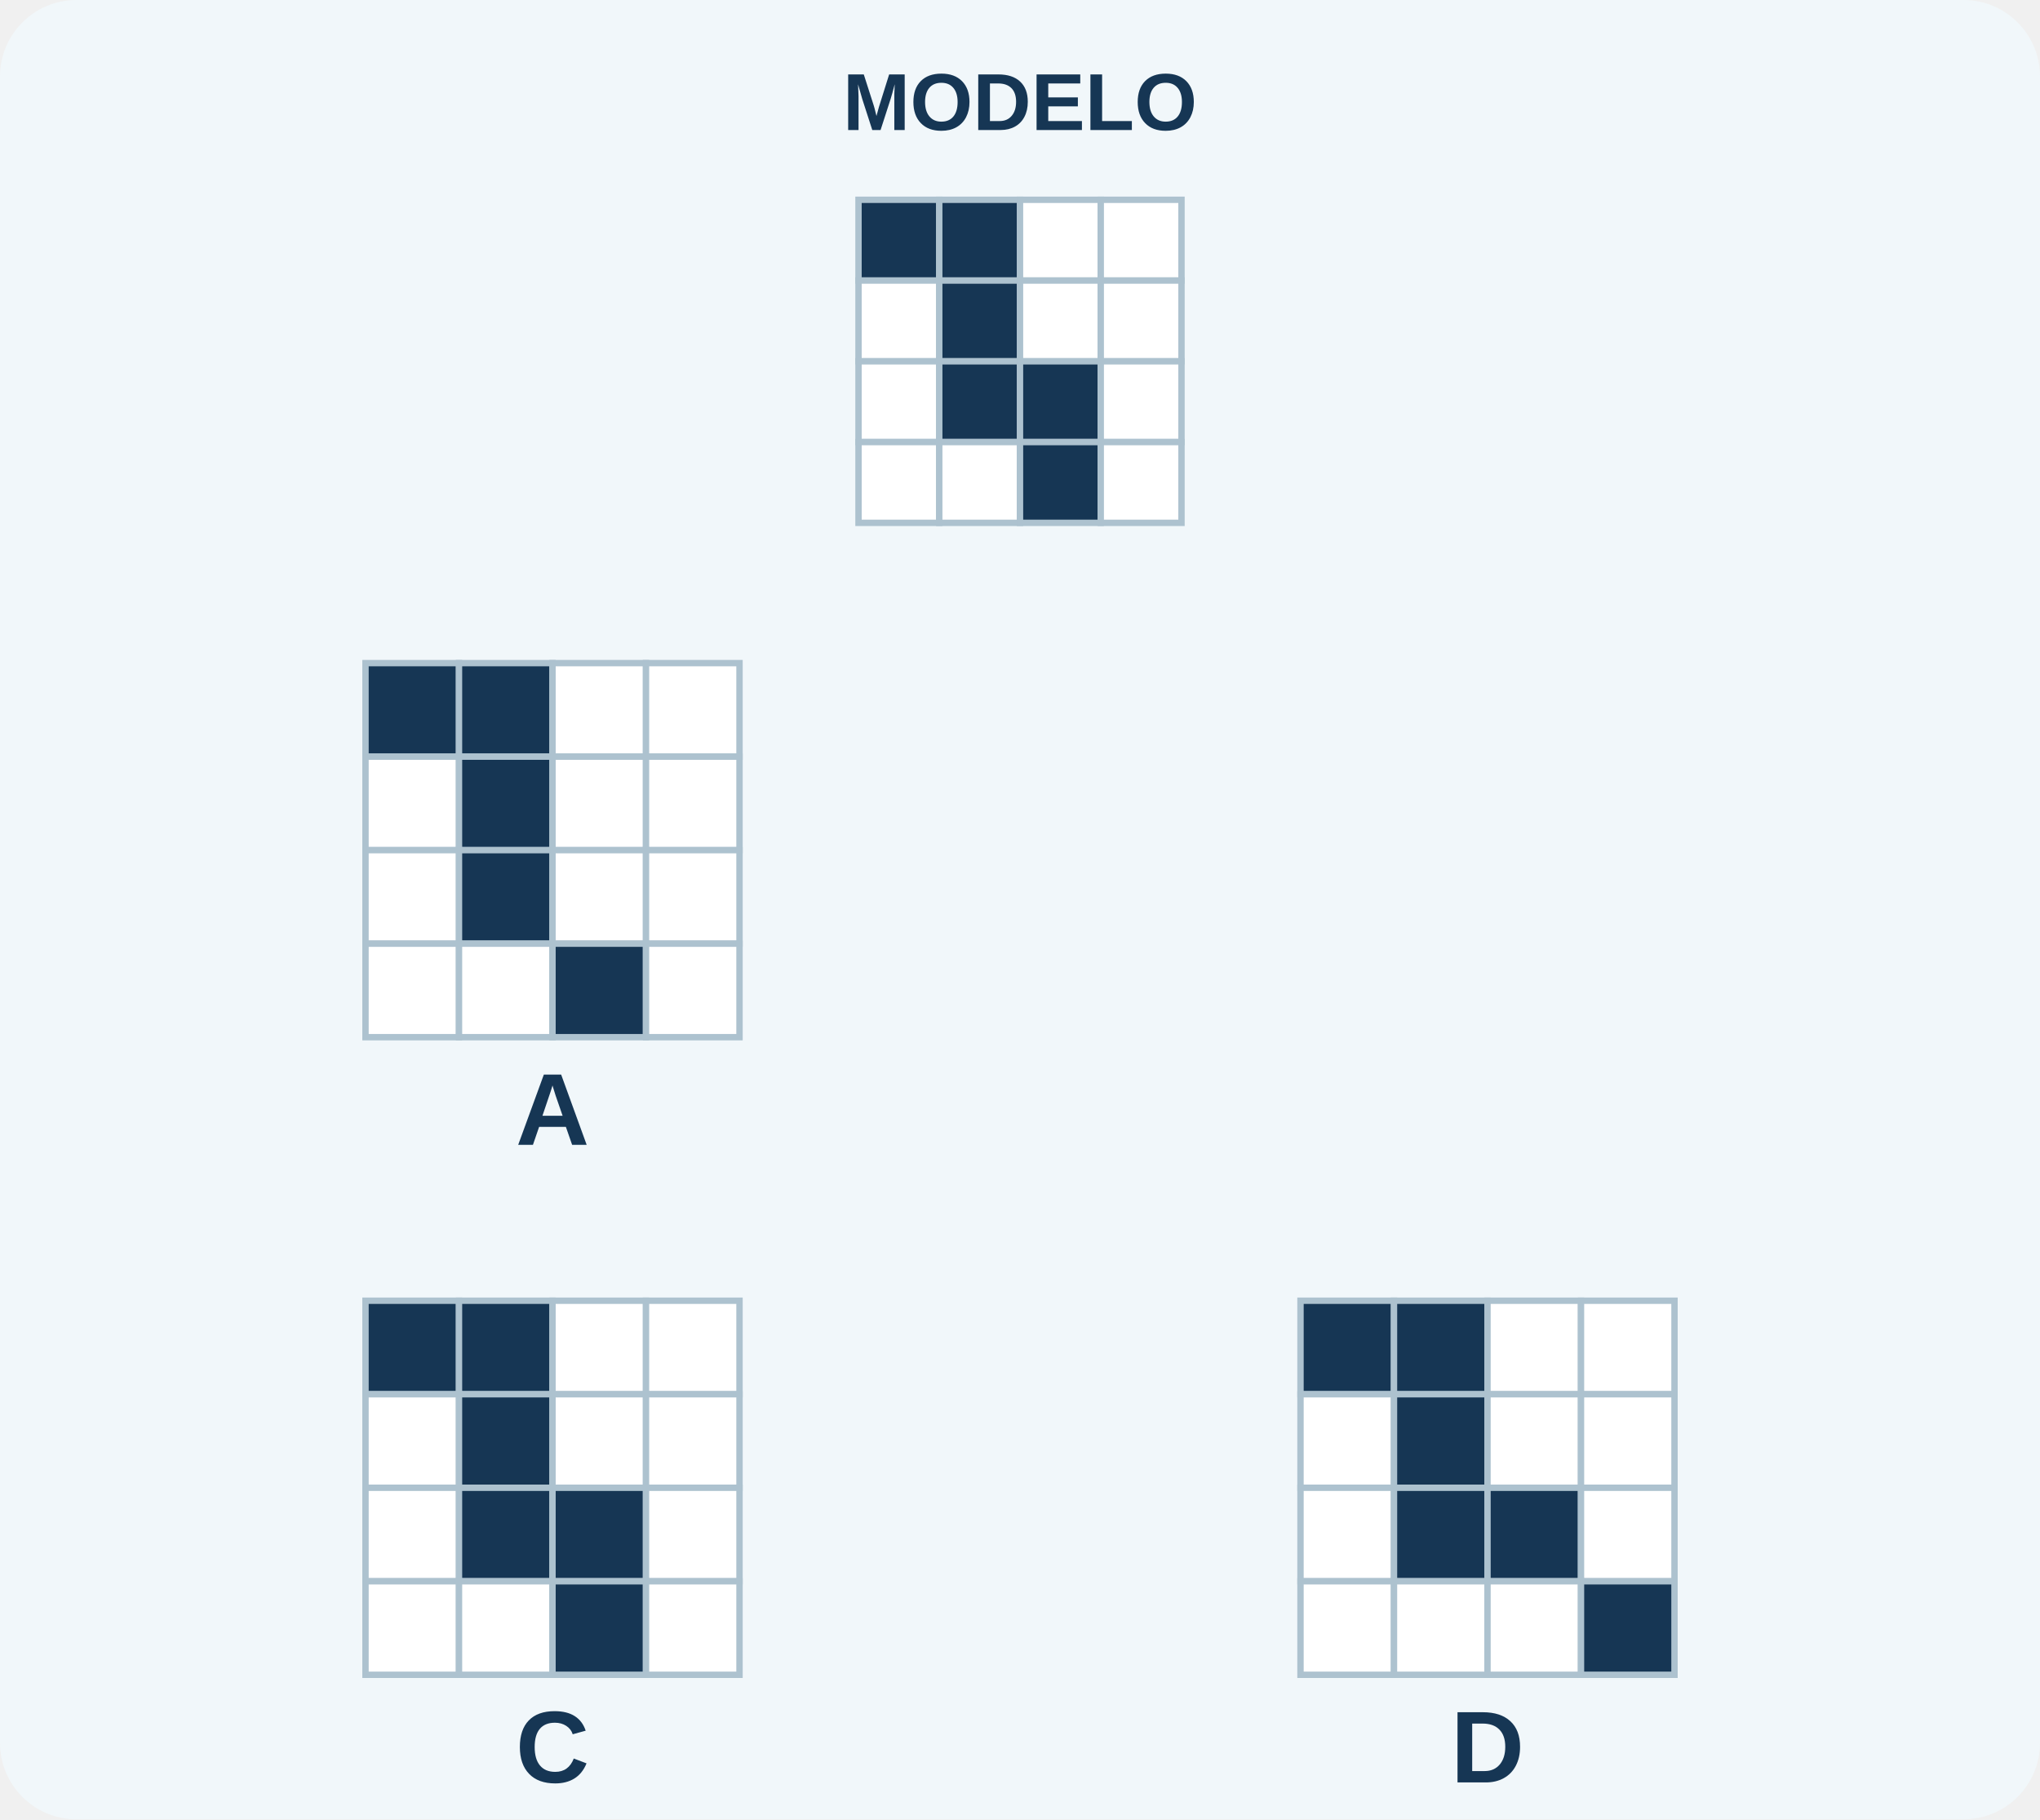
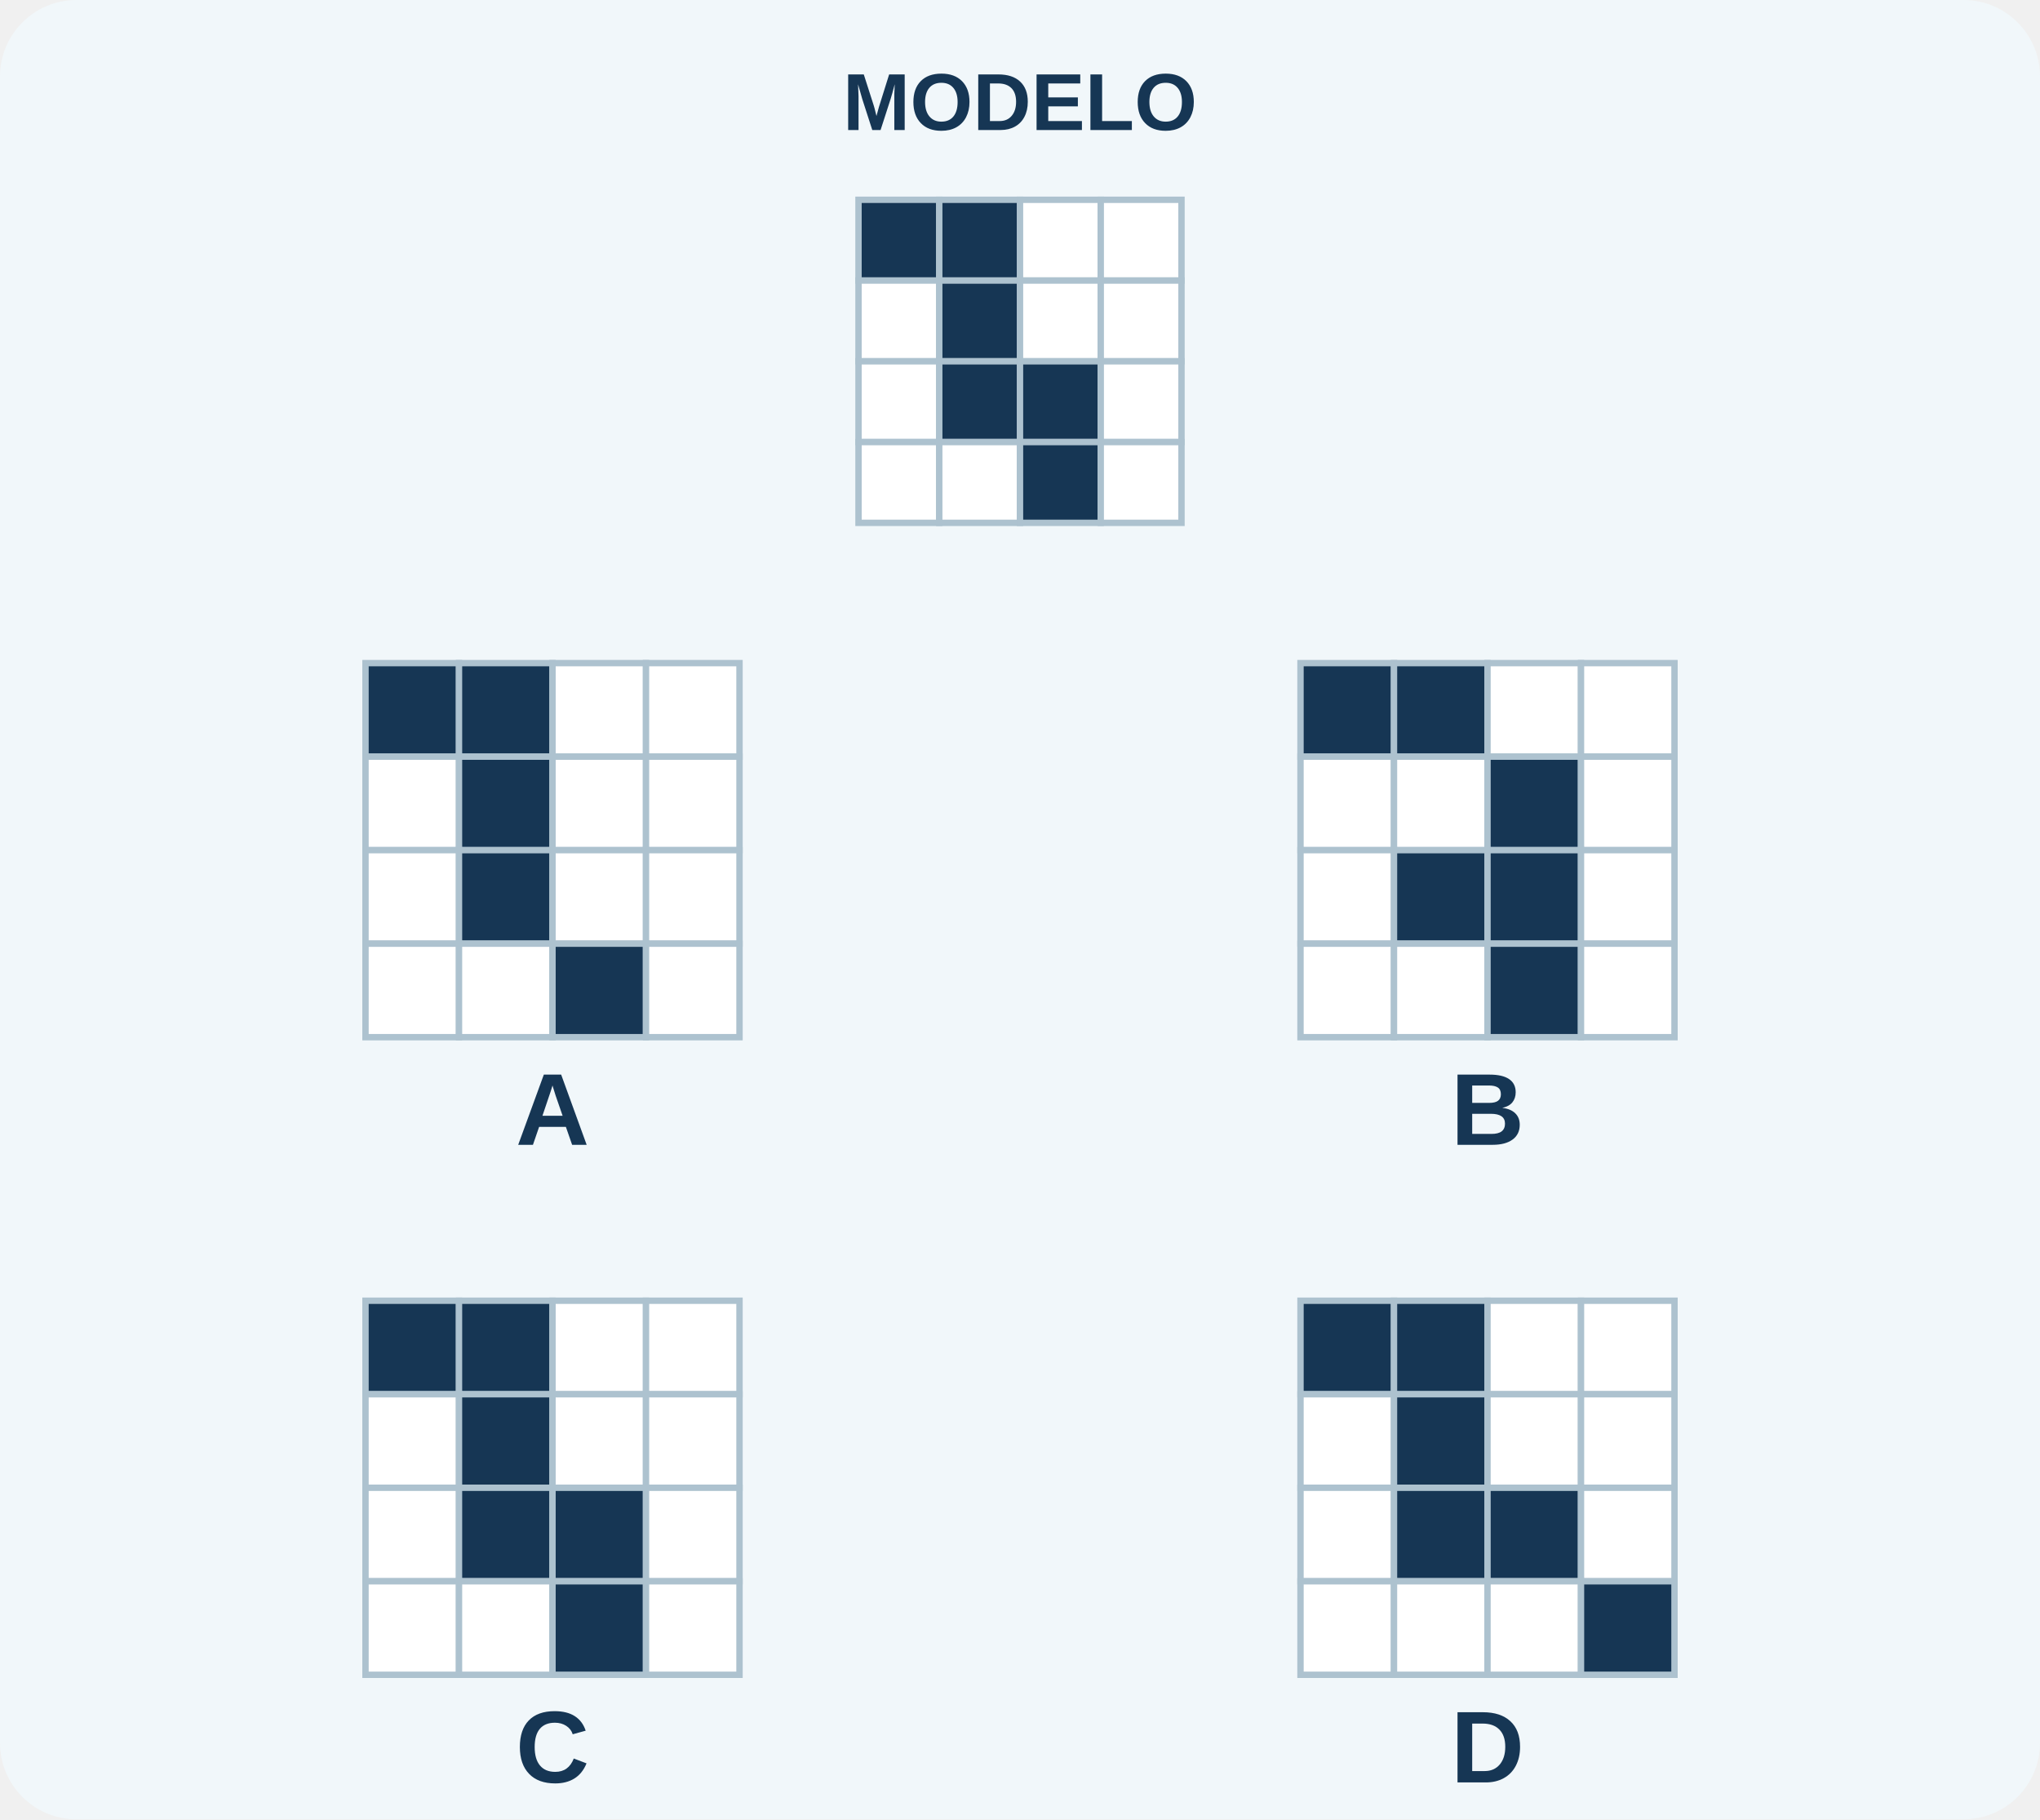
<svg xmlns="http://www.w3.org/2000/svg" viewBox="0 0 480 428" width="480" height="428">
  <rect width="480" height="428" rx="18" fill="#f1f7fa" />
  <text x="240" y="24" text-anchor="middle" dominant-baseline="central" font-family="Arial, sans-serif" font-size="19" font-weight="700" fill="#163654">MODELO</text>
  <g transform="translate(240 85) scale(1)">
    <rect x="-38" y="-38" width="19" height="19" fill="#163654" stroke="#adc2cf" stroke-width="1.5" />
    <rect x="-19" y="-38" width="19" height="19" fill="#163654" stroke="#adc2cf" stroke-width="1.5" />
    <rect x="0" y="-38" width="19" height="19" fill="#ffffff" stroke="#adc2cf" stroke-width="1.5" />
    <rect x="19" y="-38" width="19" height="19" fill="#ffffff" stroke="#adc2cf" stroke-width="1.5" />
    <rect x="-38" y="-19" width="19" height="19" fill="#ffffff" stroke="#adc2cf" stroke-width="1.5" />
    <rect x="-19" y="-19" width="19" height="19" fill="#163654" stroke="#adc2cf" stroke-width="1.5" />
    <rect x="0" y="-19" width="19" height="19" fill="#ffffff" stroke="#adc2cf" stroke-width="1.5" />
    <rect x="19" y="-19" width="19" height="19" fill="#ffffff" stroke="#adc2cf" stroke-width="1.5" />
    <rect x="-38" y="0" width="19" height="19" fill="#ffffff" stroke="#adc2cf" stroke-width="1.5" />
    <rect x="-19" y="0" width="19" height="19" fill="#163654" stroke="#adc2cf" stroke-width="1.5" />
    <rect x="0" y="0" width="19" height="19" fill="#163654" stroke="#adc2cf" stroke-width="1.5" />
    <rect x="19" y="0" width="19" height="19" fill="#ffffff" stroke="#adc2cf" stroke-width="1.5" />
    <rect x="-38" y="19" width="19" height="19" fill="#ffffff" stroke="#adc2cf" stroke-width="1.5" />
    <rect x="-19" y="19" width="19" height="19" fill="#ffffff" stroke="#adc2cf" stroke-width="1.5" />
    <rect x="0" y="19" width="19" height="19" fill="#163654" stroke="#adc2cf" stroke-width="1.5" />
    <rect x="19" y="19" width="19" height="19" fill="#ffffff" stroke="#adc2cf" stroke-width="1.5" />
  </g>
  <g transform="translate(130 200) scale(1)" data-row="A">
    <rect x="-44" y="-44" width="22" height="22" fill="#163654" stroke="#adc2cf" stroke-width="1.5" />
    <rect x="-22" y="-44" width="22" height="22" fill="#163654" stroke="#adc2cf" stroke-width="1.5" />
    <rect x="0" y="-44" width="22" height="22" fill="#ffffff" stroke="#adc2cf" stroke-width="1.5" />
    <rect x="22" y="-44" width="22" height="22" fill="#ffffff" stroke="#adc2cf" stroke-width="1.5" />
    <rect x="-44" y="-22" width="22" height="22" fill="#ffffff" stroke="#adc2cf" stroke-width="1.5" />
    <rect x="-22" y="-22" width="22" height="22" fill="#163654" stroke="#adc2cf" stroke-width="1.5" />
    <rect x="0" y="-22" width="22" height="22" fill="#ffffff" stroke="#adc2cf" stroke-width="1.5" />
    <rect x="22" y="-22" width="22" height="22" fill="#ffffff" stroke="#adc2cf" stroke-width="1.5" />
    <rect x="-44" y="0" width="22" height="22" fill="#ffffff" stroke="#adc2cf" stroke-width="1.5" />
    <rect x="-22" y="0" width="22" height="22" fill="#163654" stroke="#adc2cf" stroke-width="1.5" />
    <rect x="0" y="0" width="22" height="22" fill="#ffffff" stroke="#adc2cf" stroke-width="1.5" />
    <rect x="22" y="0" width="22" height="22" fill="#ffffff" stroke="#adc2cf" stroke-width="1.5" />
    <rect x="-44" y="22" width="22" height="22" fill="#ffffff" stroke="#adc2cf" stroke-width="1.5" />
    <rect x="-22" y="22" width="22" height="22" fill="#ffffff" stroke="#adc2cf" stroke-width="1.5" />
    <rect x="0" y="22" width="22" height="22" fill="#163654" stroke="#adc2cf" stroke-width="1.5" />
    <rect x="22" y="22" width="22" height="22" fill="#ffffff" stroke="#adc2cf" stroke-width="1.5" />
    <text x="0" y="61" text-anchor="middle" dominant-baseline="central" font-family="Arial, sans-serif" font-size="24" font-weight="700" fill="#163654">A</text>
  </g>
+   <g transform="translate(350 200) scale(1)" data-row="B">
+     <rect x="-44" y="-44" width="22" height="22" fill="#163654" stroke="#adc2cf" stroke-width="1.5" />
+     <rect x="-22" y="-44" width="22" height="22" fill="#163654" stroke="#adc2cf" stroke-width="1.5" />
+     <rect x="0" y="-44" width="22" height="22" fill="#ffffff" stroke="#adc2cf" stroke-width="1.5" />
+     <rect x="22" y="-44" width="22" height="22" fill="#ffffff" stroke="#adc2cf" stroke-width="1.5" />
+     <rect x="-44" y="-22" width="22" height="22" fill="#ffffff" stroke="#adc2cf" stroke-width="1.5" />
+     <rect x="-22" y="-22" width="22" height="22" fill="#ffffff" stroke="#adc2cf" stroke-width="1.5" />
+     <rect x="0" y="-22" width="22" height="22" fill="#163654" stroke="#adc2cf" stroke-width="1.5" />
+     <rect x="22" y="-22" width="22" height="22" fill="#ffffff" stroke="#adc2cf" stroke-width="1.5" />
+     <rect x="-44" y="0" width="22" height="22" fill="#ffffff" stroke="#adc2cf" stroke-width="1.5" />
+     <rect x="-22" y="0" width="22" height="22" fill="#163654" stroke="#adc2cf" stroke-width="1.5" />
+     <rect x="0" y="0" width="22" height="22" fill="#163654" stroke="#adc2cf" stroke-width="1.5" />
+     <rect x="22" y="0" width="22" height="22" fill="#ffffff" stroke="#adc2cf" stroke-width="1.5" />
+     <rect x="-44" y="22" width="22" height="22" fill="#ffffff" stroke="#adc2cf" stroke-width="1.5" />
+     <rect x="-22" y="22" width="22" height="22" fill="#ffffff" stroke="#adc2cf" stroke-width="1.5" />
+     <rect x="0" y="22" width="22" height="22" fill="#163654" stroke="#adc2cf" stroke-width="1.5" />
+     <rect x="22" y="22" width="22" height="22" fill="#ffffff" stroke="#adc2cf" stroke-width="1.5" />
+     <text x="0" y="61" text-anchor="middle" dominant-baseline="central" font-family="Arial, sans-serif" font-size="24" font-weight="700" fill="#163654">B</text>
+   </g>
  <g transform="translate(130 350) scale(1)" data-row="C">
    <rect x="-44" y="-44" width="22" height="22" fill="#163654" stroke="#adc2cf" stroke-width="1.5" />
    <rect x="-22" y="-44" width="22" height="22" fill="#163654" stroke="#adc2cf" stroke-width="1.5" />
    <rect x="0" y="-44" width="22" height="22" fill="#ffffff" stroke="#adc2cf" stroke-width="1.5" />
    <rect x="22" y="-44" width="22" height="22" fill="#ffffff" stroke="#adc2cf" stroke-width="1.5" />
    <rect x="-44" y="-22" width="22" height="22" fill="#ffffff" stroke="#adc2cf" stroke-width="1.5" />
    <rect x="-22" y="-22" width="22" height="22" fill="#163654" stroke="#adc2cf" stroke-width="1.5" />
    <rect x="0" y="-22" width="22" height="22" fill="#ffffff" stroke="#adc2cf" stroke-width="1.5" />
    <rect x="22" y="-22" width="22" height="22" fill="#ffffff" stroke="#adc2cf" stroke-width="1.5" />
    <rect x="-44" y="0" width="22" height="22" fill="#ffffff" stroke="#adc2cf" stroke-width="1.5" />
    <rect x="-22" y="0" width="22" height="22" fill="#163654" stroke="#adc2cf" stroke-width="1.5" />
    <rect x="0" y="0" width="22" height="22" fill="#163654" stroke="#adc2cf" stroke-width="1.5" />
    <rect x="22" y="0" width="22" height="22" fill="#ffffff" stroke="#adc2cf" stroke-width="1.5" />
    <rect x="-44" y="22" width="22" height="22" fill="#ffffff" stroke="#adc2cf" stroke-width="1.5" />
    <rect x="-22" y="22" width="22" height="22" fill="#ffffff" stroke="#adc2cf" stroke-width="1.5" />
    <rect x="0" y="22" width="22" height="22" fill="#163654" stroke="#adc2cf" stroke-width="1.5" />
    <rect x="22" y="22" width="22" height="22" fill="#ffffff" stroke="#adc2cf" stroke-width="1.5" />
    <text x="0" y="61" text-anchor="middle" dominant-baseline="central" font-family="Arial, sans-serif" font-size="24" font-weight="700" fill="#163654">C</text>
  </g>
  <g transform="translate(350 350) scale(1)" data-row="D">
    <rect x="-44" y="-44" width="22" height="22" fill="#163654" stroke="#adc2cf" stroke-width="1.5" />
    <rect x="-22" y="-44" width="22" height="22" fill="#163654" stroke="#adc2cf" stroke-width="1.5" />
    <rect x="0" y="-44" width="22" height="22" fill="#ffffff" stroke="#adc2cf" stroke-width="1.5" />
    <rect x="22" y="-44" width="22" height="22" fill="#ffffff" stroke="#adc2cf" stroke-width="1.5" />
    <rect x="-44" y="-22" width="22" height="22" fill="#ffffff" stroke="#adc2cf" stroke-width="1.5" />
    <rect x="-22" y="-22" width="22" height="22" fill="#163654" stroke="#adc2cf" stroke-width="1.5" />
    <rect x="0" y="-22" width="22" height="22" fill="#ffffff" stroke="#adc2cf" stroke-width="1.5" />
    <rect x="22" y="-22" width="22" height="22" fill="#ffffff" stroke="#adc2cf" stroke-width="1.5" />
    <rect x="-44" y="0" width="22" height="22" fill="#ffffff" stroke="#adc2cf" stroke-width="1.5" />
    <rect x="-22" y="0" width="22" height="22" fill="#163654" stroke="#adc2cf" stroke-width="1.5" />
    <rect x="0" y="0" width="22" height="22" fill="#163654" stroke="#adc2cf" stroke-width="1.5" />
    <rect x="22" y="0" width="22" height="22" fill="#ffffff" stroke="#adc2cf" stroke-width="1.5" />
    <rect x="-44" y="22" width="22" height="22" fill="#ffffff" stroke="#adc2cf" stroke-width="1.5" />
    <rect x="-22" y="22" width="22" height="22" fill="#ffffff" stroke="#adc2cf" stroke-width="1.5" />
    <rect x="0" y="22" width="22" height="22" fill="#ffffff" stroke="#adc2cf" stroke-width="1.5" />
    <rect x="22" y="22" width="22" height="22" fill="#163654" stroke="#adc2cf" stroke-width="1.5" />
    <text x="0" y="61" text-anchor="middle" dominant-baseline="central" font-family="Arial, sans-serif" font-size="24" font-weight="700" fill="#163654">D</text>
  </g>
</svg>
